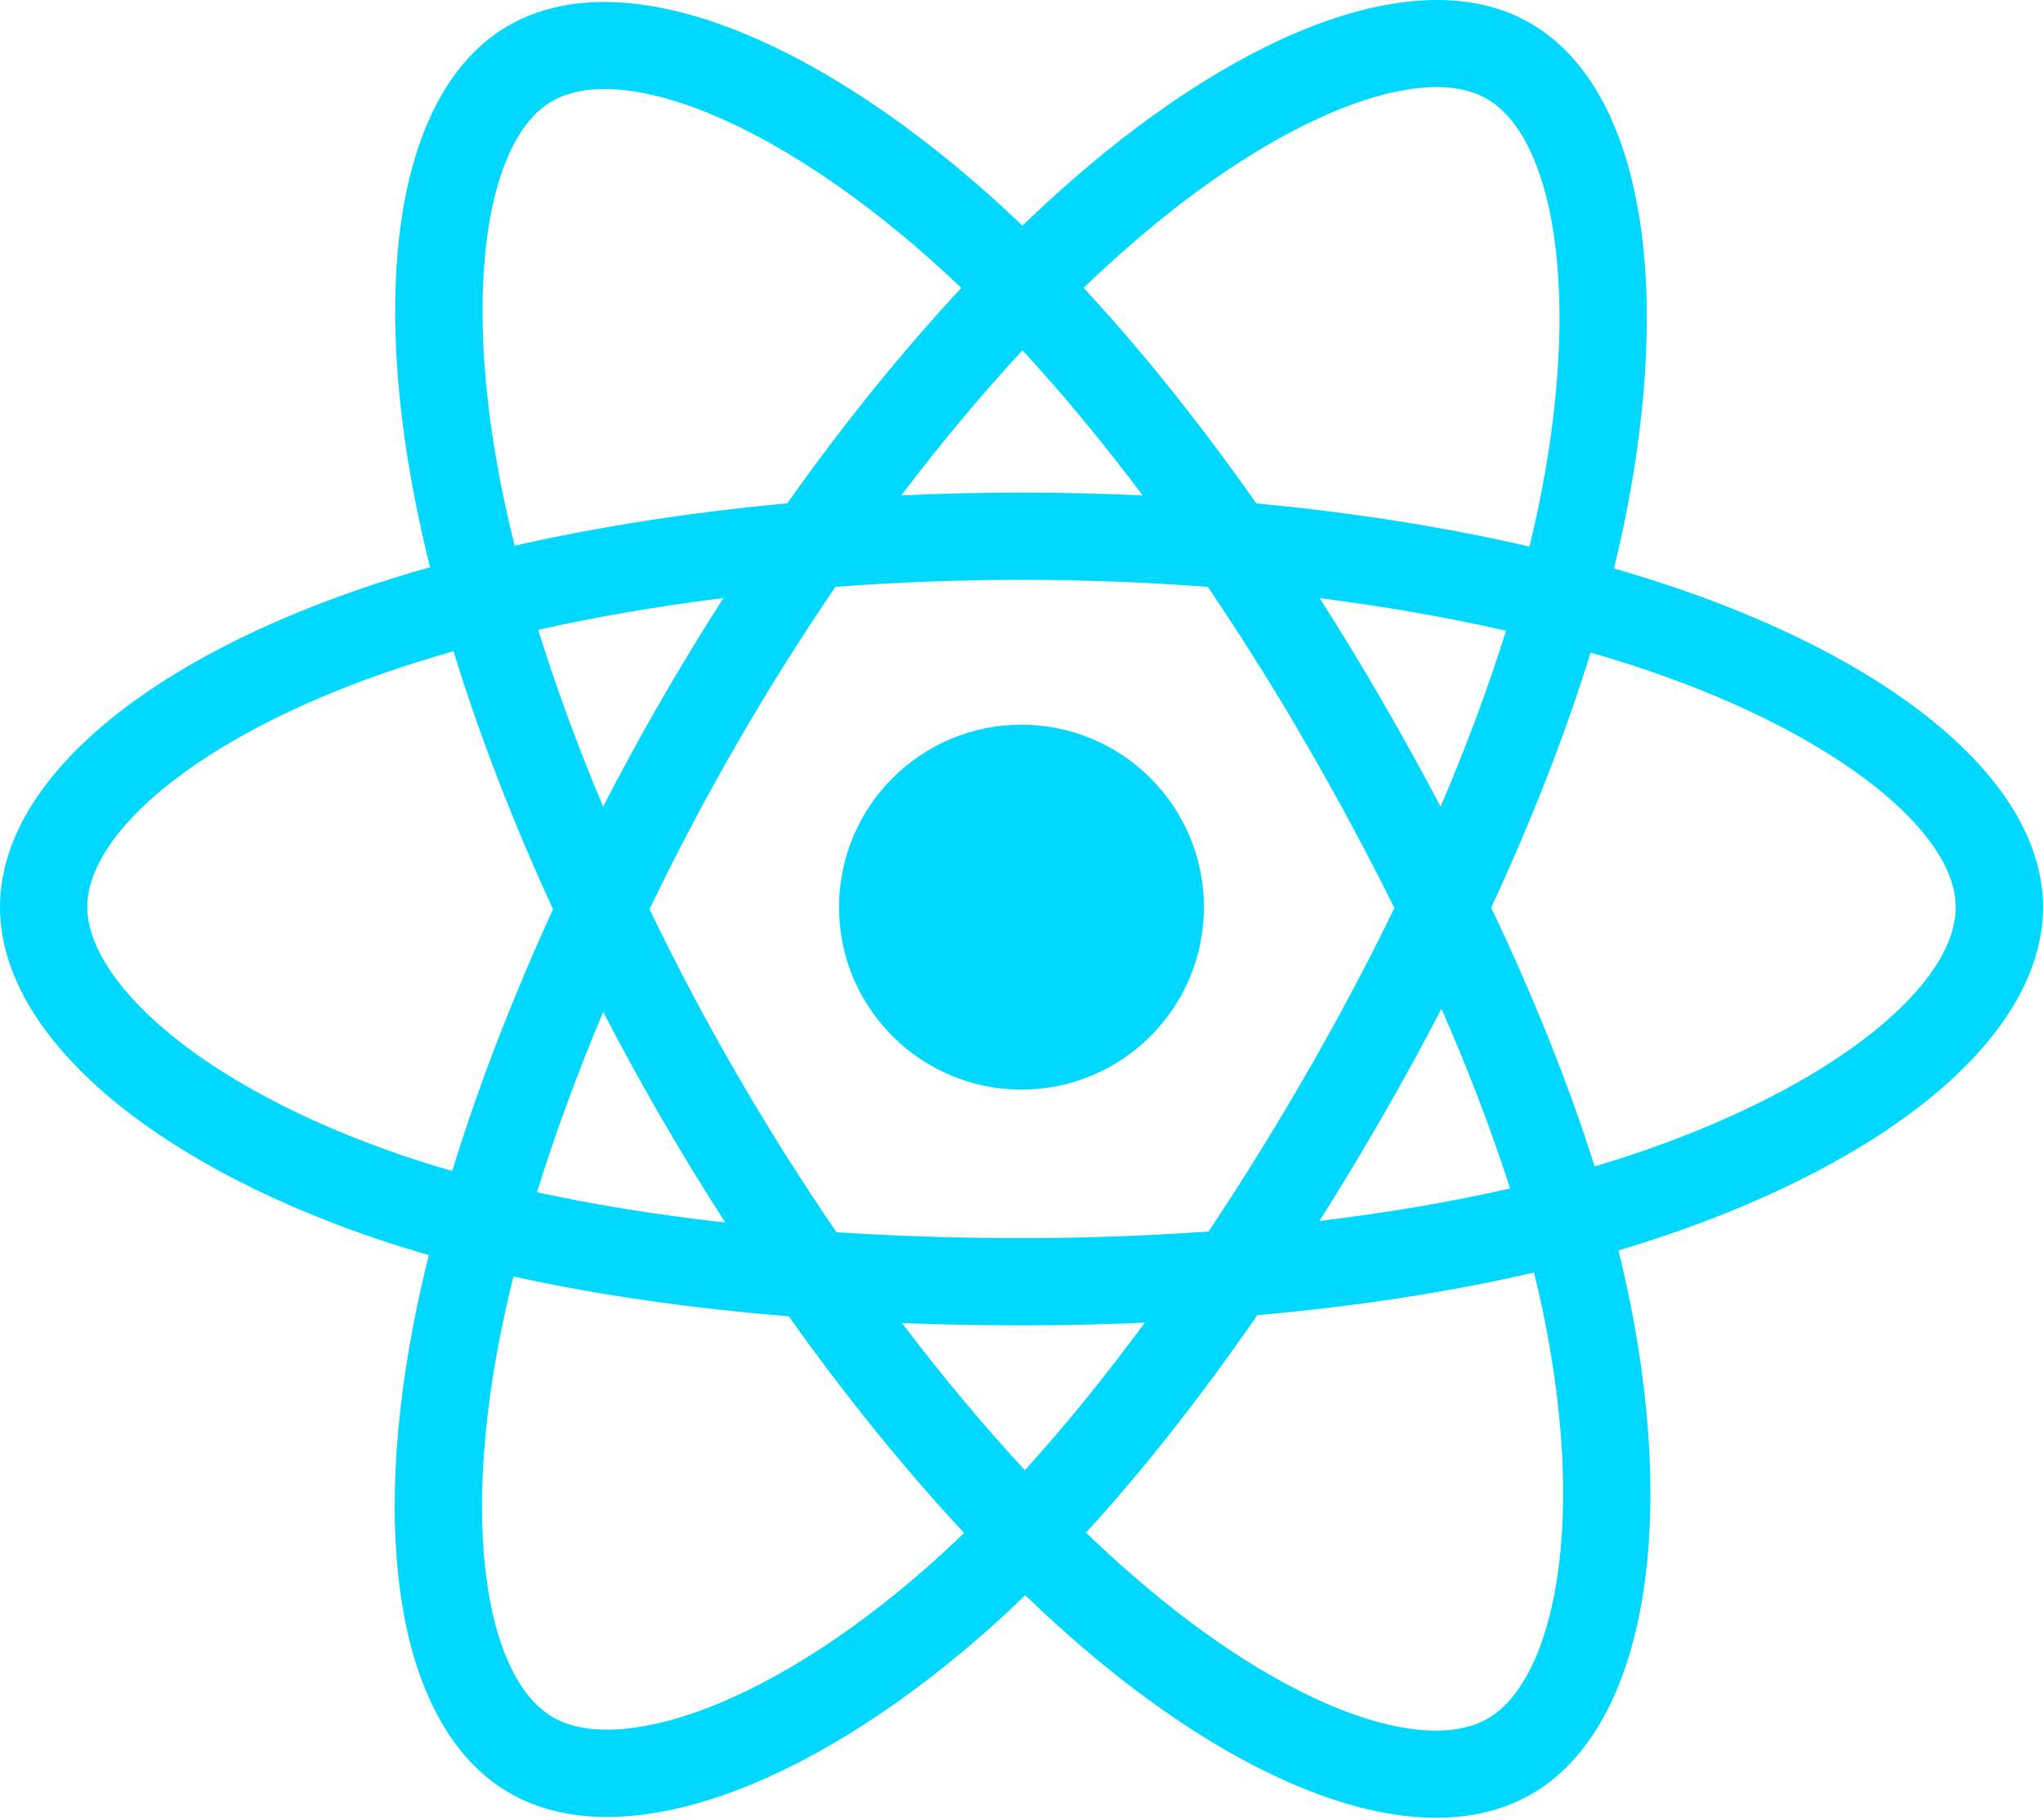
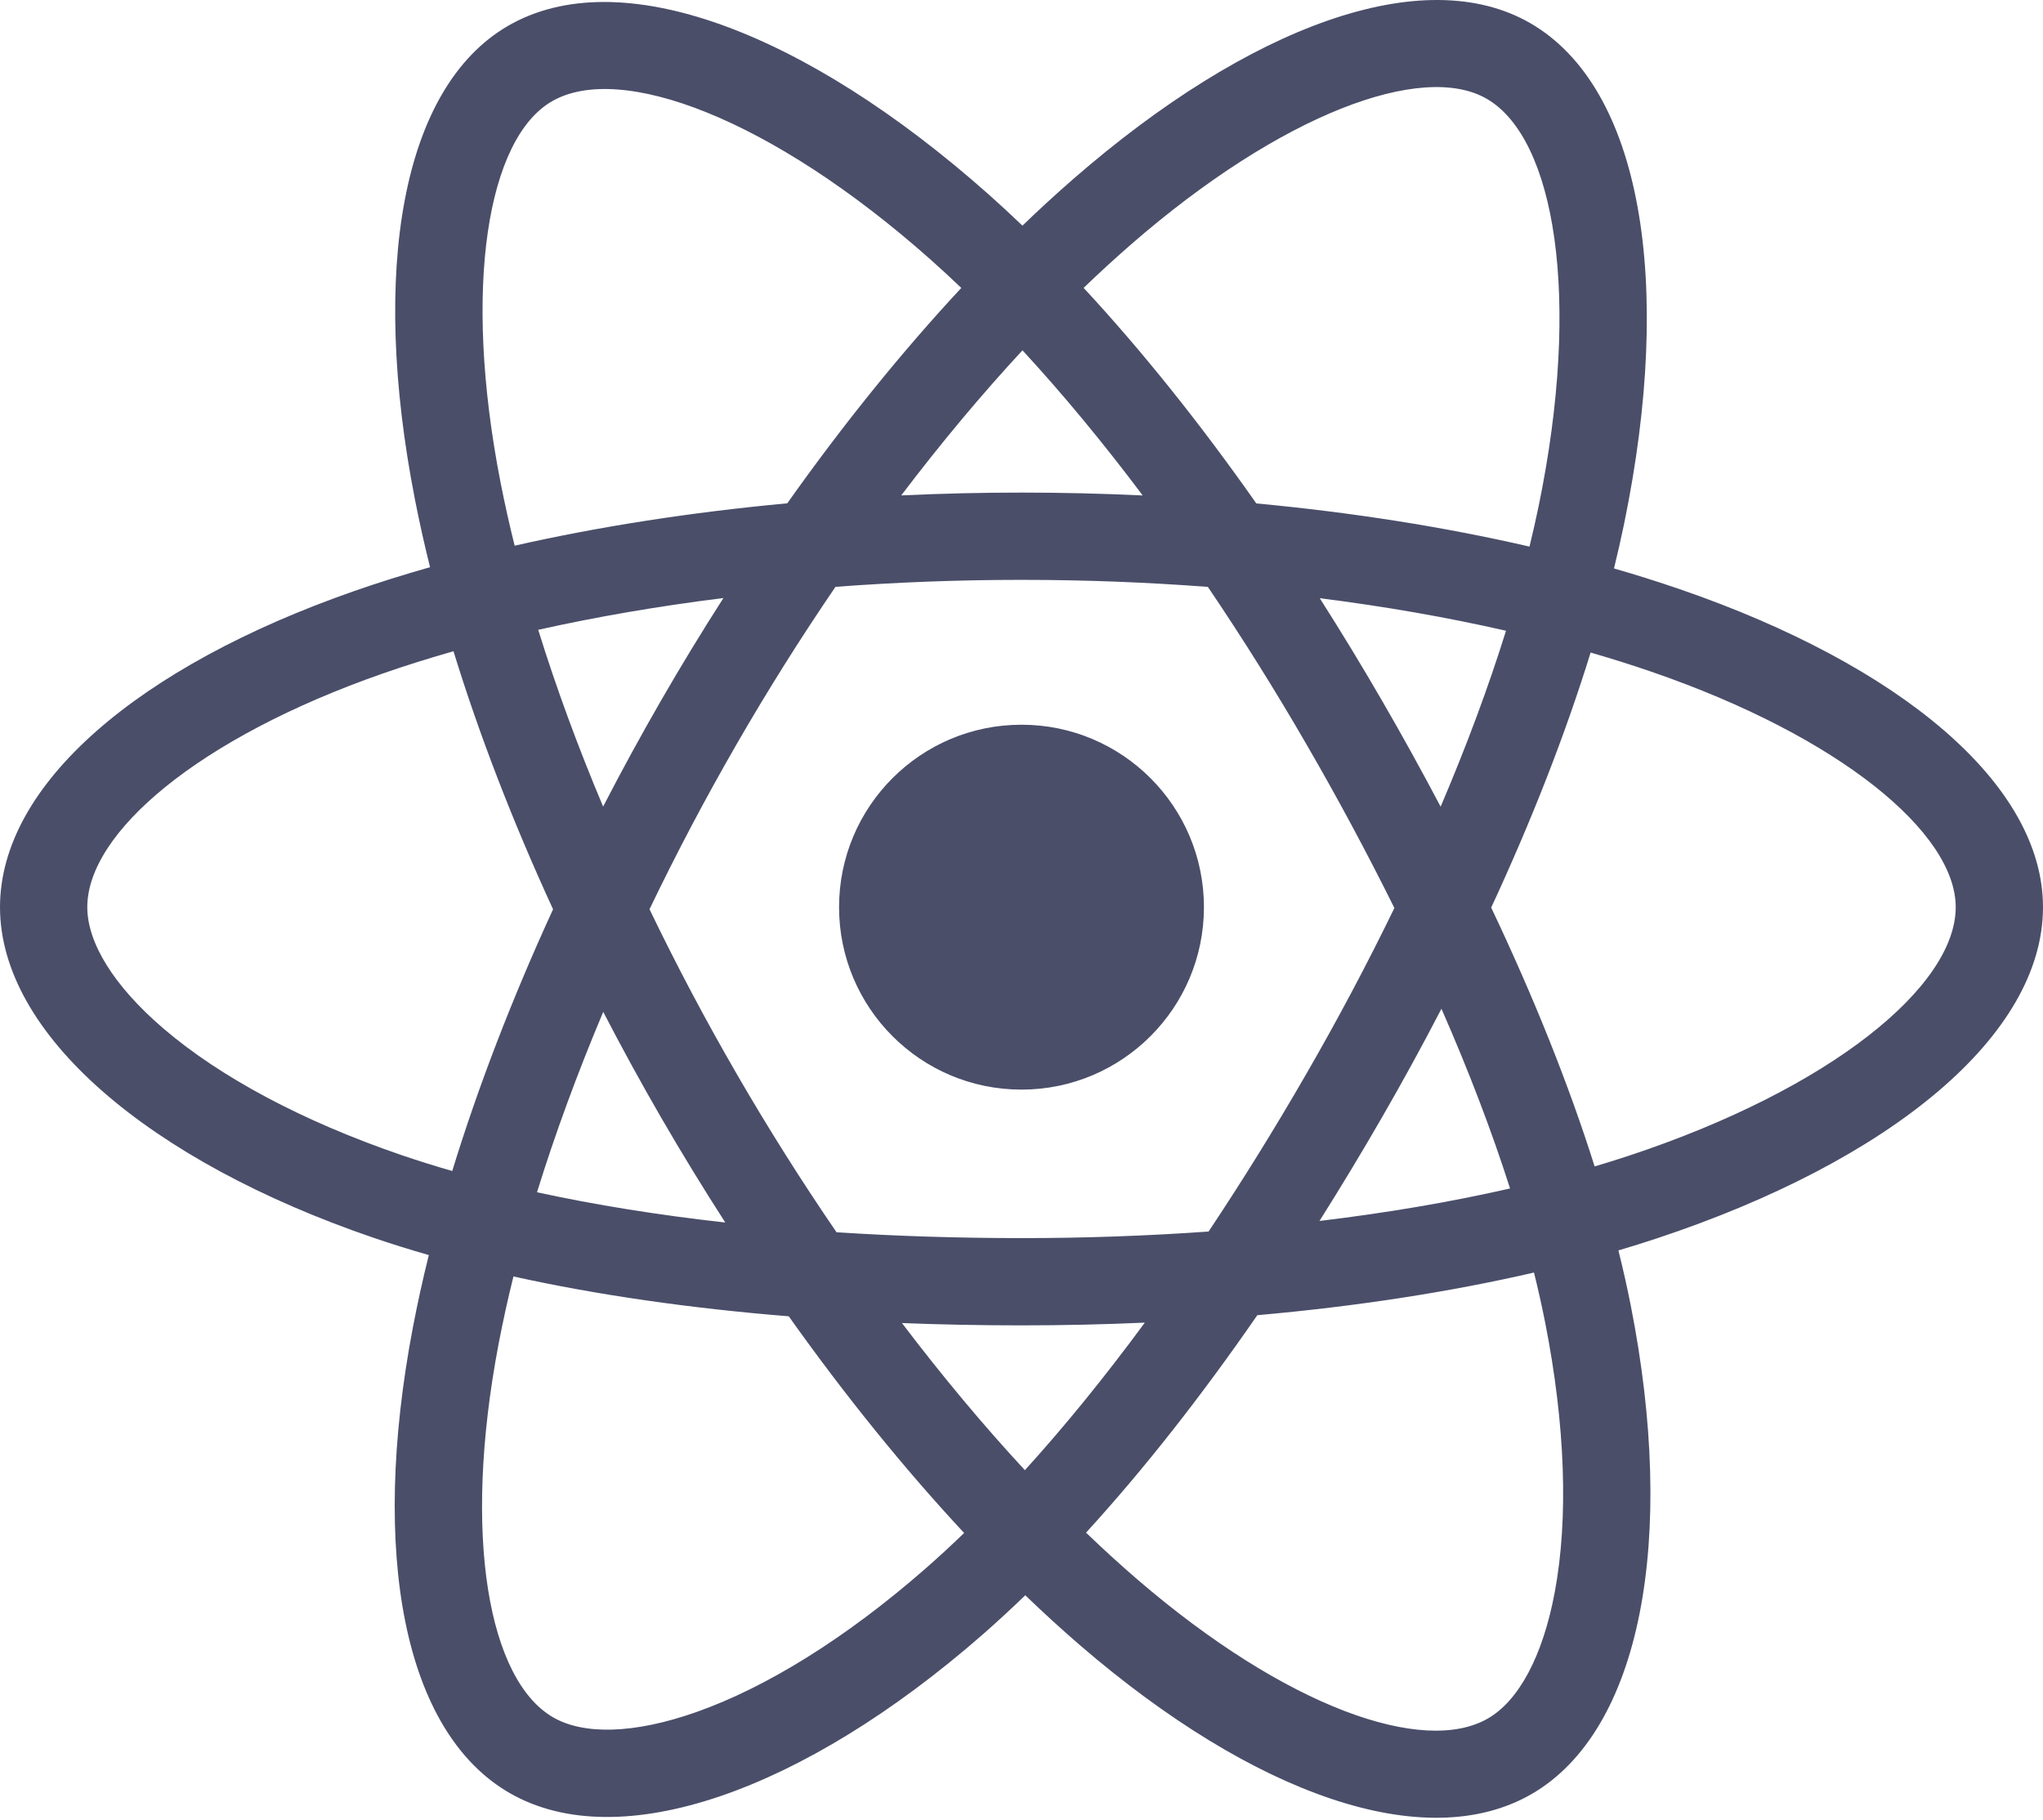
<svg xmlns="http://www.w3.org/2000/svg" aria-hidden="true" role="img" class="iconify iconify--logos" width="35.93" height="32" preserveAspectRatio="xMidYMid meet" viewBox="0 0 256 228">
-   <path fill="#00D8FF" d="M210.483 73.824a171.49 171.49 0 0 0-8.24-2.597c.465-1.9.893-3.777 1.273-5.621c6.238-30.281 2.16-54.676-11.769-62.708c-13.355-7.7-35.196.329-57.254 19.526a171.23 171.23 0 0 0-6.375 5.848a155.866 155.866 0 0 0-4.241-3.917C100.759 3.829 77.587-4.822 63.673 3.233C50.33 10.957 46.379 33.89 51.995 62.588a170.974 170.974 0 0 0 1.892 8.48c-3.28.932-6.445 1.924-9.474 2.98C17.309 83.498 0 98.307 0 113.668c0 15.865 18.582 31.778 46.812 41.427a145.52 145.52 0 0 0 6.921 2.165a167.467 167.467 0 0 0-2.01 9.138c-5.354 28.2-1.173 50.591 12.134 58.266c13.744 7.926 36.812-.22 59.273-19.855a145.567 145.567 0 0 0 5.342-4.923a168.064 168.064 0 0 0 6.92 6.314c21.758 18.722 43.246 26.282 56.54 18.586c13.731-7.949 18.194-32.003 12.4-61.268a145.016 145.016 0 0 0-1.535-6.842c1.62-.48 3.21-.974 4.76-1.488c29.348-9.723 48.443-25.443 48.443-41.52c0-15.417-17.868-30.326-45.517-39.844Zm-6.365 70.984c-1.4.463-2.836.91-4.3 1.345c-3.24-10.257-7.612-21.163-12.963-32.432c5.106-11 9.31-21.767 12.459-31.957c2.619.758 5.16 1.557 7.61 2.4c23.69 8.156 38.14 20.213 38.14 29.504c0 9.896-15.606 22.743-40.946 31.14Zm-10.514 20.834c2.562 12.94 2.927 24.64 1.23 33.787c-1.524 8.219-4.59 13.698-8.382 15.893c-8.067 4.67-25.32-1.4-43.927-17.412a156.726 156.726 0 0 1-6.437-5.87c7.214-7.889 14.423-17.06 21.459-27.246c12.376-1.098 24.068-2.894 34.671-5.345a134.17 134.17 0 0 1 1.386 6.193ZM87.276 214.515c-7.882 2.783-14.16 2.863-17.955.675c-8.075-4.657-11.432-22.636-6.853-46.752a156.923 156.923 0 0 1 1.869-8.499c10.486 2.32 22.093 3.988 34.498 4.994c7.084 9.967 14.501 19.128 21.976 27.15a134.668 134.668 0 0 1-4.877 4.492c-9.933 8.682-19.886 14.842-28.658 17.94ZM50.35 144.747c-12.483-4.267-22.792-9.812-29.858-15.863c-6.35-5.437-9.555-10.836-9.555-15.216c0-9.322 13.897-21.212 37.076-29.293c2.813-.98 5.757-1.905 8.812-2.773c3.204 10.42 7.406 21.315 12.477 32.332c-5.137 11.18-9.399 22.249-12.634 32.792a134.718 134.718 0 0 1-6.318-1.979Zm12.378-84.26c-4.811-24.587-1.616-43.134 6.425-47.789c8.564-4.958 27.502 2.111 47.463 19.835a144.318 144.318 0 0 1 3.841 3.545c-7.438 7.987-14.787 17.08-21.808 26.988c-12.04 1.116-23.565 2.908-34.161 5.309a160.342 160.342 0 0 1-1.76-7.887Zm110.427 27.268a347.8 347.8 0 0 0-7.785-12.803c8.168 1.033 15.994 2.404 23.343 4.08c-2.206 7.072-4.956 14.465-8.193 22.045a381.151 381.151 0 0 0-7.365-13.322Zm-45.032-43.861c5.044 5.465 10.096 11.566 15.065 18.186a322.04 322.04 0 0 0-30.257-.006c4.974-6.559 10.069-12.652 15.192-18.18ZM82.802 87.83a323.167 323.167 0 0 0-7.227 13.238c-3.184-7.553-5.909-14.98-8.134-22.152c7.304-1.634 15.093-2.97 23.209-3.984a321.524 321.524 0 0 0-7.848 12.897Zm8.081 65.352c-8.385-.936-16.291-2.203-23.593-3.793c2.26-7.3 5.045-14.885 8.298-22.6a321.187 321.187 0 0 0 7.257 13.246c2.594 4.48 5.28 8.868 8.038 13.147Zm37.542 31.03c-5.184-5.592-10.354-11.779-15.403-18.433c4.902.192 9.899.29 14.978.29c5.218 0 10.376-.117 15.453-.343c-4.985 6.774-10.018 12.97-15.028 18.486Zm52.198-57.817c3.422 7.8 6.306 15.345 8.596 22.52c-7.422 1.694-15.436 3.058-23.88 4.071a382.417 382.417 0 0 0 7.859-13.026a347.403 347.403 0 0 0 7.425-13.565Zm-16.898 8.101a358.557 358.557 0 0 1-12.281 19.815a329.4 329.4 0 0 1-23.444.823c-7.967 0-15.716-.248-23.178-.732a310.202 310.202 0 0 1-12.513-19.846h.001a307.41 307.41 0 0 1-10.923-20.627a310.278 310.278 0 0 1 10.89-20.637l-.001.001a307.318 307.318 0 0 1 12.413-19.761c7.613-.576 15.42-.876 23.31-.876H128c7.926 0 15.743.303 23.354.883a329.357 329.357 0 0 1 12.335 19.695a358.489 358.489 0 0 1 11.036 20.54a329.472 329.472 0 0 1-11 20.722Zm22.56-122.124c8.572 4.944 11.906 24.881 6.52 51.026c-.344 1.668-.73 3.367-1.15 5.09c-10.622-2.452-22.155-4.275-34.23-5.408c-7.034-10.017-14.323-19.124-21.64-27.008a160.789 160.789 0 0 1 5.888-5.4c18.9-16.447 36.564-22.941 44.612-18.3ZM128 90.808c12.625 0 22.86 10.235 22.86 22.86s-10.235 22.86-22.86 22.86s-22.86-10.235-22.86-22.86s10.235-22.86 22.86-22.86Z" />
+   <path fill="#4A4E69" d="M210.483 73.824a171.49 171.49 0 0 0-8.24-2.597c.465-1.9.893-3.777 1.273-5.621c6.238-30.281 2.16-54.676-11.769-62.708c-13.355-7.7-35.196.329-57.254 19.526a171.23 171.23 0 0 0-6.375 5.848a155.866 155.866 0 0 0-4.241-3.917C100.759 3.829 77.587-4.822 63.673 3.233C50.33 10.957 46.379 33.89 51.995 62.588a170.974 170.974 0 0 0 1.892 8.48c-3.28.932-6.445 1.924-9.474 2.98C17.309 83.498 0 98.307 0 113.668c0 15.865 18.582 31.778 46.812 41.427a145.52 145.52 0 0 0 6.921 2.165a167.467 167.467 0 0 0-2.01 9.138c-5.354 28.2-1.173 50.591 12.134 58.266c13.744 7.926 36.812-.22 59.273-19.855a145.567 145.567 0 0 0 5.342-4.923a168.064 168.064 0 0 0 6.92 6.314c21.758 18.722 43.246 26.282 56.54 18.586c13.731-7.949 18.194-32.003 12.4-61.268a145.016 145.016 0 0 0-1.535-6.842c1.62-.48 3.21-.974 4.76-1.488c29.348-9.723 48.443-25.443 48.443-41.52c0-15.417-17.868-30.326-45.517-39.844Zm-6.365 70.984c-1.4.463-2.836.91-4.3 1.345c-3.24-10.257-7.612-21.163-12.963-32.432c5.106-11 9.31-21.767 12.459-31.957c2.619.758 5.16 1.557 7.61 2.4c23.69 8.156 38.14 20.213 38.14 29.504c0 9.896-15.606 22.743-40.946 31.14Zm-10.514 20.834c2.562 12.94 2.927 24.64 1.23 33.787c-1.524 8.219-4.59 13.698-8.382 15.893c-8.067 4.67-25.32-1.4-43.927-17.412a156.726 156.726 0 0 1-6.437-5.87c7.214-7.889 14.423-17.06 21.459-27.246c12.376-1.098 24.068-2.894 34.671-5.345a134.17 134.17 0 0 1 1.386 6.193ZM87.276 214.515c-7.882 2.783-14.16 2.863-17.955.675c-8.075-4.657-11.432-22.636-6.853-46.752a156.923 156.923 0 0 1 1.869-8.499c10.486 2.32 22.093 3.988 34.498 4.994c7.084 9.967 14.501 19.128 21.976 27.15a134.668 134.668 0 0 1-4.877 4.492c-9.933 8.682-19.886 14.842-28.658 17.94ZM50.35 144.747c-12.483-4.267-22.792-9.812-29.858-15.863c-6.35-5.437-9.555-10.836-9.555-15.216c0-9.322 13.897-21.212 37.076-29.293c2.813-.98 5.757-1.905 8.812-2.773c3.204 10.42 7.406 21.315 12.477 32.332c-5.137 11.18-9.399 22.249-12.634 32.792a134.718 134.718 0 0 1-6.318-1.979Zm12.378-84.26c-4.811-24.587-1.616-43.134 6.425-47.789c8.564-4.958 27.502 2.111 47.463 19.835a144.318 144.318 0 0 1 3.841 3.545c-7.438 7.987-14.787 17.08-21.808 26.988c-12.04 1.116-23.565 2.908-34.161 5.309a160.342 160.342 0 0 1-1.76-7.887Zm110.427 27.268a347.8 347.8 0 0 0-7.785-12.803c8.168 1.033 15.994 2.404 23.343 4.08c-2.206 7.072-4.956 14.465-8.193 22.045a381.151 381.151 0 0 0-7.365-13.322Zm-45.032-43.861c5.044 5.465 10.096 11.566 15.065 18.186a322.04 322.04 0 0 0-30.257-.006c4.974-6.559 10.069-12.652 15.192-18.18ZM82.802 87.83a323.167 323.167 0 0 0-7.227 13.238c-3.184-7.553-5.909-14.98-8.134-22.152c7.304-1.634 15.093-2.97 23.209-3.984a321.524 321.524 0 0 0-7.848 12.897Zm8.081 65.352c-8.385-.936-16.291-2.203-23.593-3.793c2.26-7.3 5.045-14.885 8.298-22.6a321.187 321.187 0 0 0 7.257 13.246c2.594 4.48 5.28 8.868 8.038 13.147Zm37.542 31.03c-5.184-5.592-10.354-11.779-15.403-18.433c4.902.192 9.899.29 14.978.29c5.218 0 10.376-.117 15.453-.343c-4.985 6.774-10.018 12.97-15.028 18.486Zm52.198-57.817c3.422 7.8 6.306 15.345 8.596 22.52c-7.422 1.694-15.436 3.058-23.88 4.071a382.417 382.417 0 0 0 7.859-13.026a347.403 347.403 0 0 0 7.425-13.565Zm-16.898 8.101a358.557 358.557 0 0 1-12.281 19.815a329.4 329.4 0 0 1-23.444.823c-7.967 0-15.716-.248-23.178-.732a310.202 310.202 0 0 1-12.513-19.846h.001a307.41 307.41 0 0 1-10.923-20.627a310.278 310.278 0 0 1 10.89-20.637l-.001.001a307.318 307.318 0 0 1 12.413-19.761c7.613-.576 15.42-.876 23.31-.876H128c7.926 0 15.743.303 23.354.883a329.357 329.357 0 0 1 12.335 19.695a358.489 358.489 0 0 1 11.036 20.54a329.472 329.472 0 0 1-11 20.722Zm22.56-122.124c8.572 4.944 11.906 24.881 6.52 51.026c-.344 1.668-.73 3.367-1.15 5.09c-10.622-2.452-22.155-4.275-34.23-5.408c-7.034-10.017-14.323-19.124-21.64-27.008a160.789 160.789 0 0 1 5.888-5.4c18.9-16.447 36.564-22.941 44.612-18.3ZM128 90.808c12.625 0 22.86 10.235 22.86 22.86s-10.235 22.86-22.86 22.86s-22.86-10.235-22.86-22.86s10.235-22.86 22.86-22.86Z" />
</svg>
